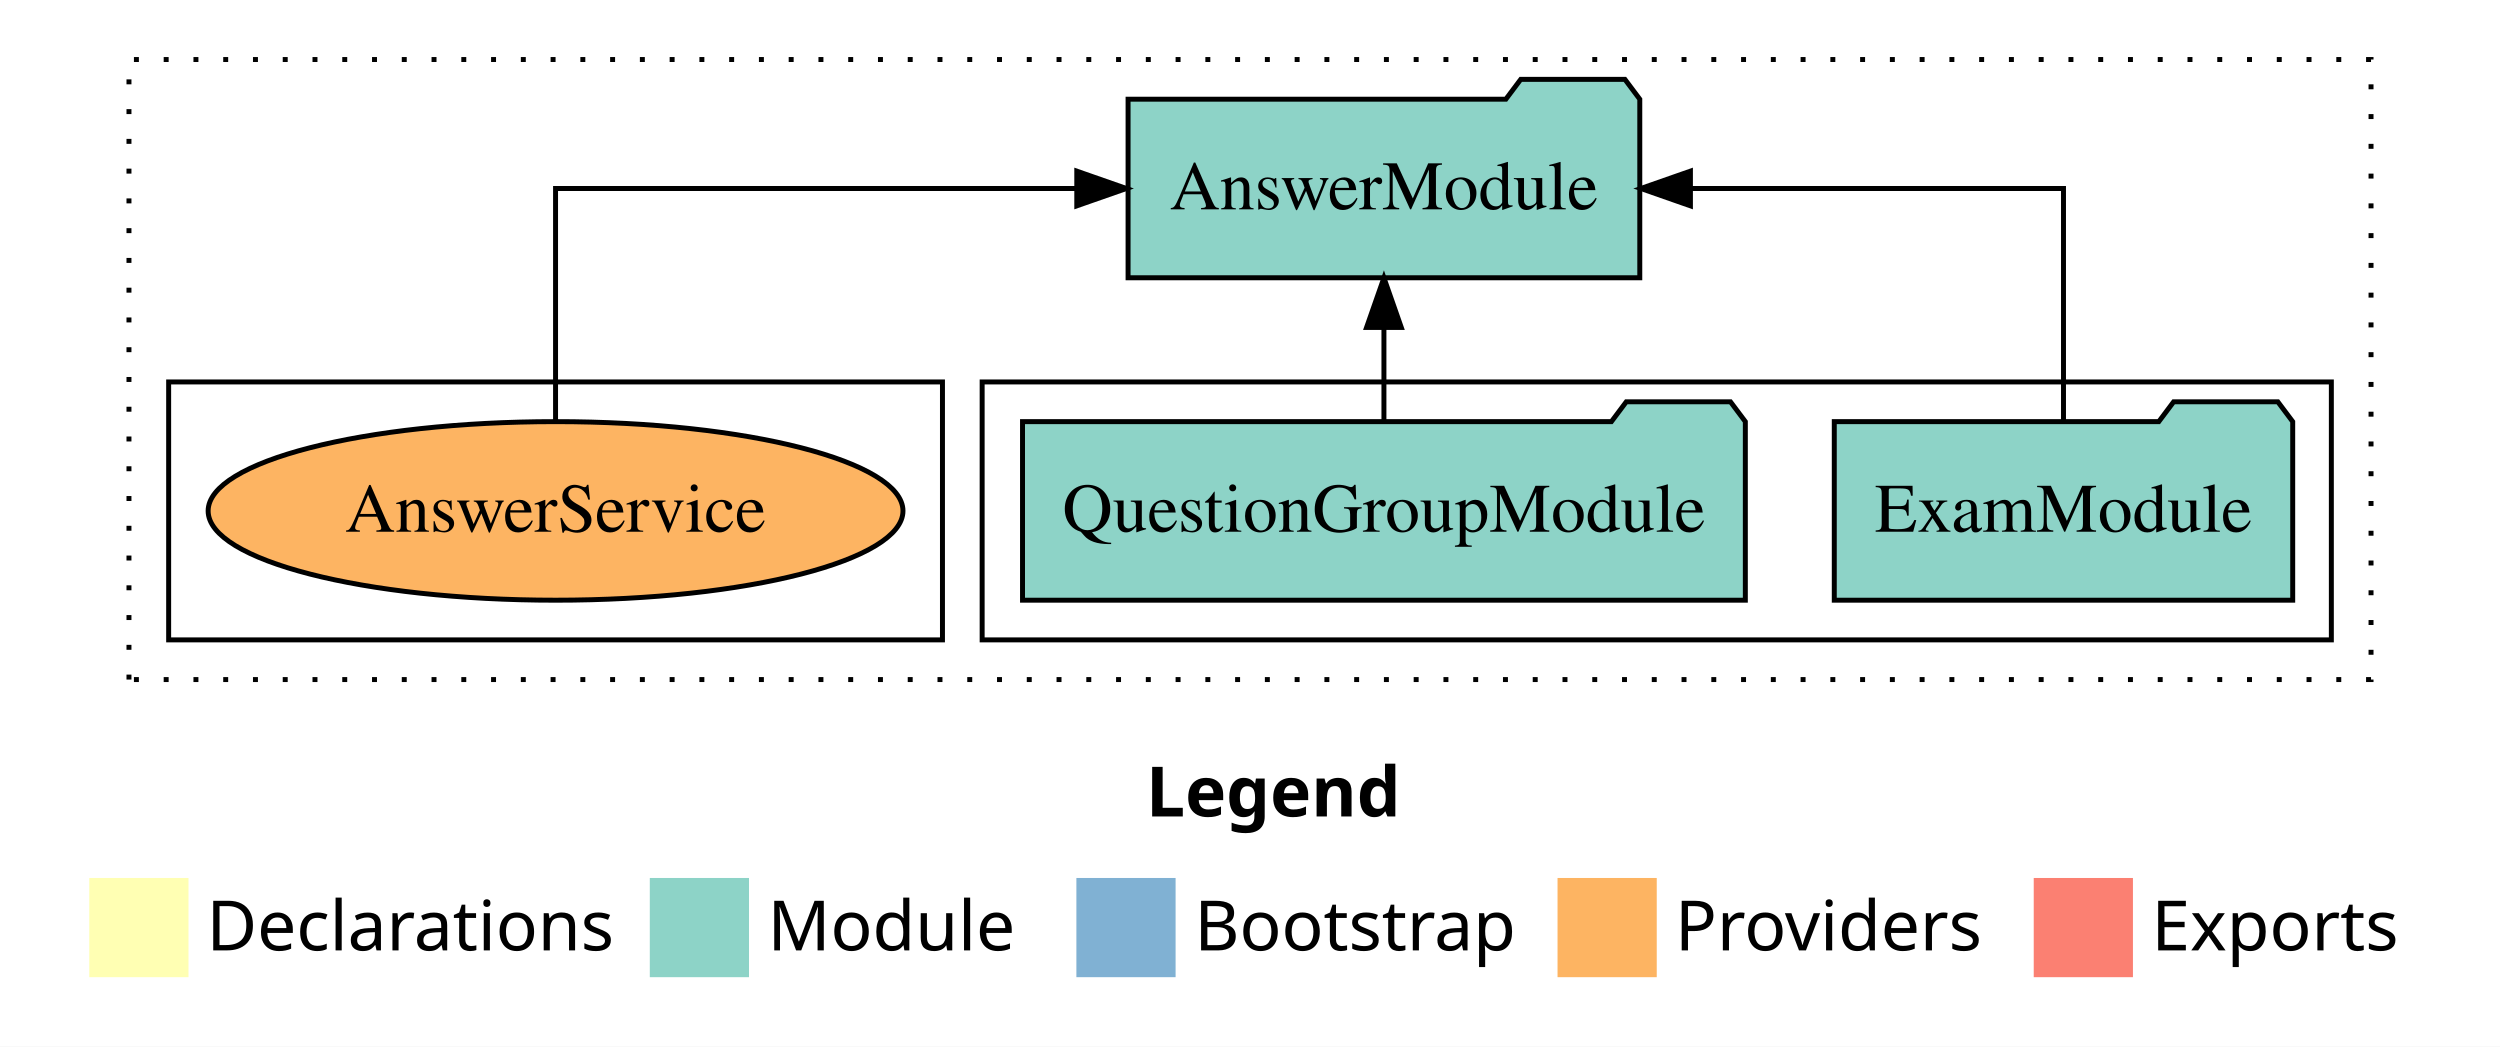
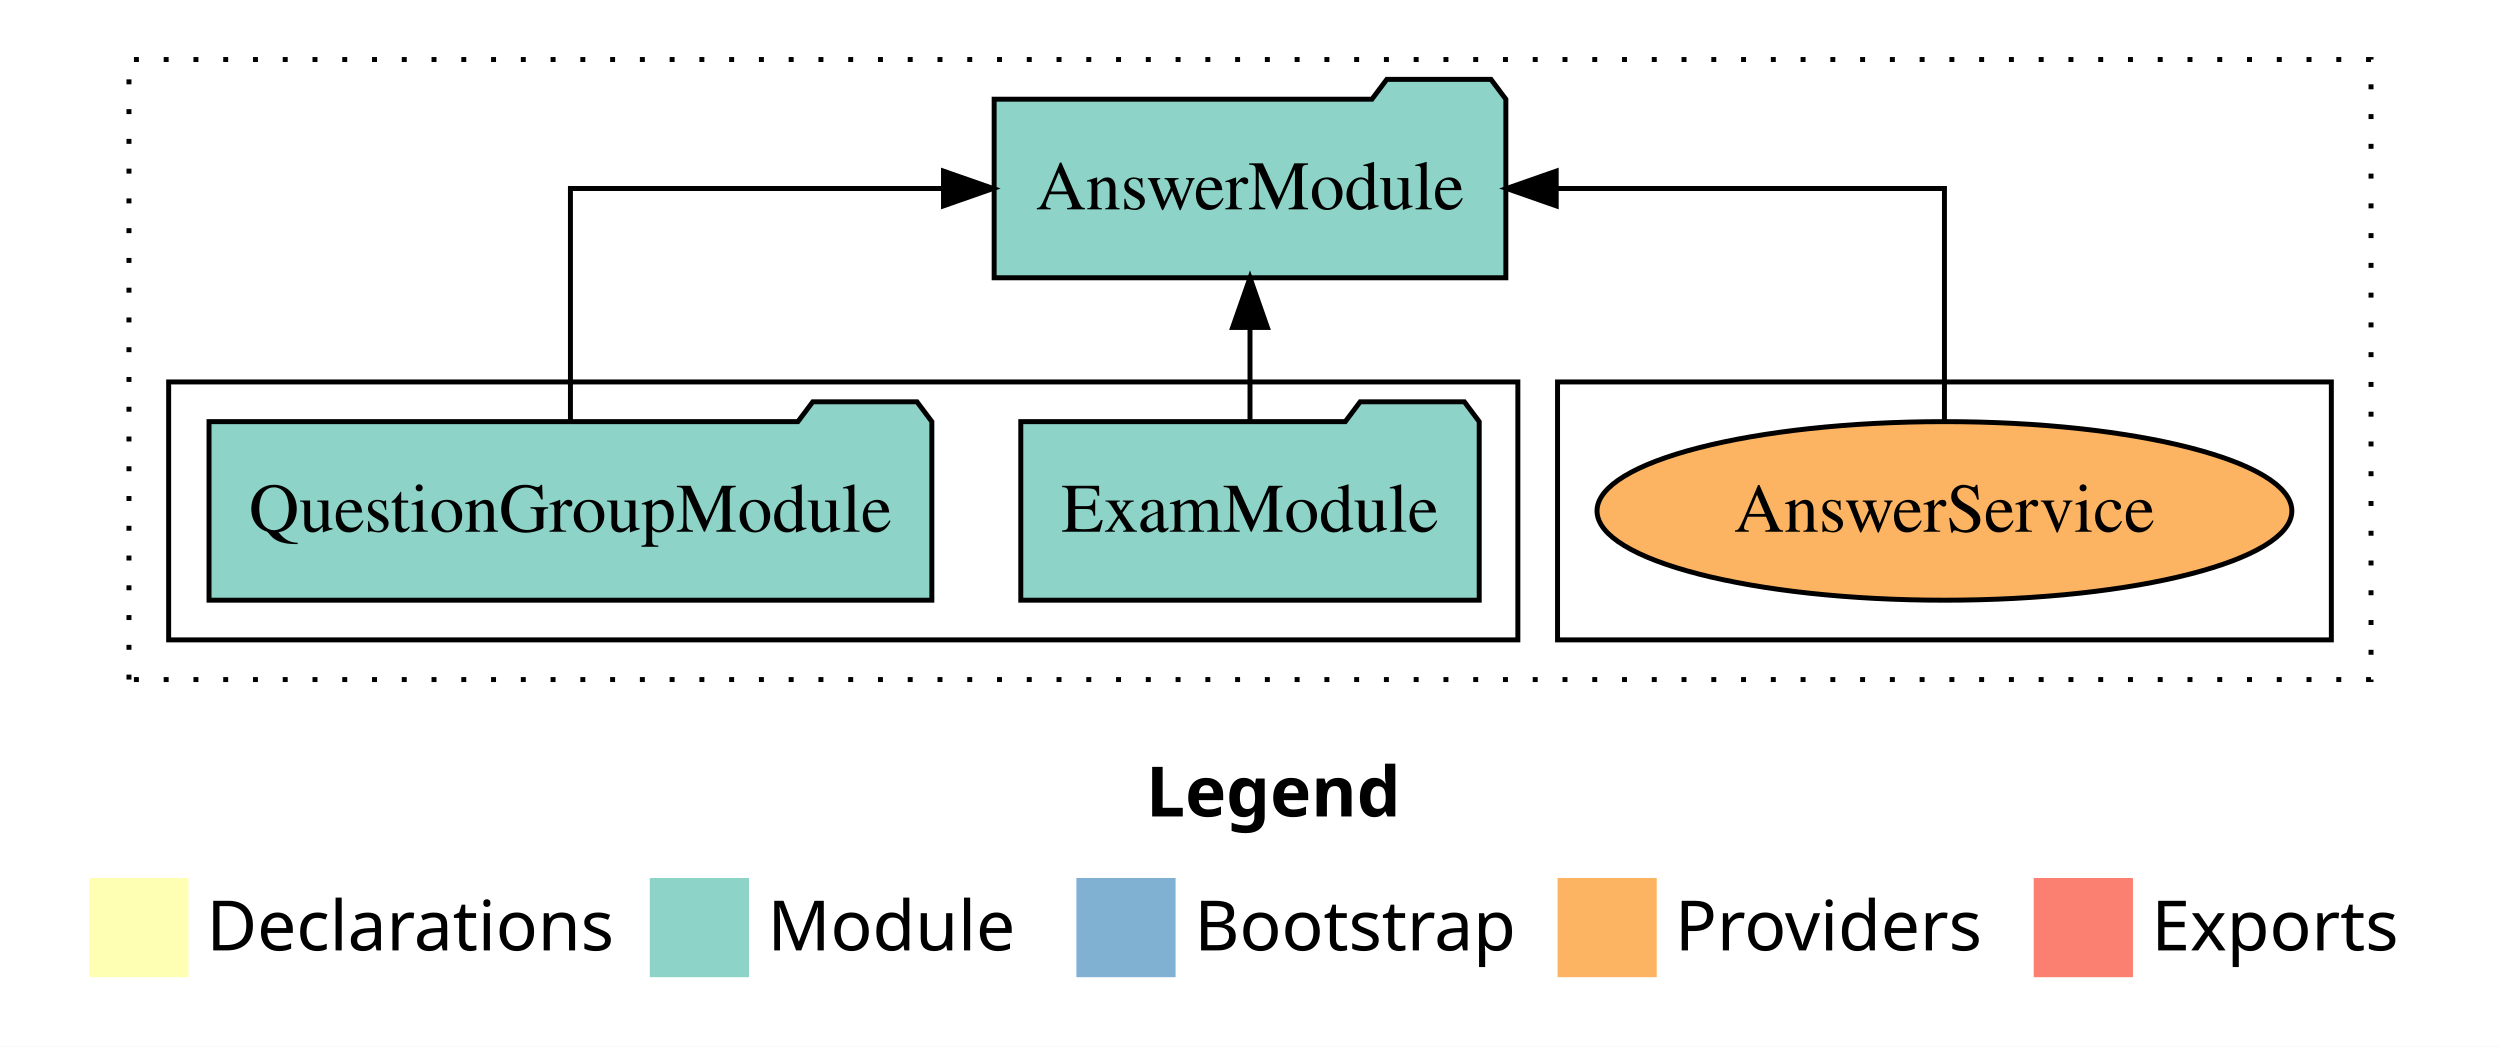
<svg xmlns="http://www.w3.org/2000/svg" width="504pt" height="211pt" viewBox="0.00 0.00 504.00 211.00">
  <g id="graph0" class="graph" transform="scale(1 1) rotate(0) translate(4 207)">
    <polygon fill="white" stroke="transparent" points="-4,4 -4,-207 500,-207 500,4 -4,4" />
    <text text-anchor="start" x="227.01" y="-42.4" font-family="sans-serif" font-weight="bold" font-size="14.00">Legend</text>
    <polygon fill="#ffffb3" stroke="transparent" points="14,-10 14,-30 34,-30 34,-10 14,-10" />
    <text text-anchor="start" x="37.63" y="-15.4" font-family="sans-serif" font-size="14.00">  Declarations</text>
    <polygon fill="#8dd3c7" stroke="transparent" points="127,-10 127,-30 147,-30 147,-10 127,-10" />
    <text text-anchor="start" x="150.73" y="-15.4" font-family="sans-serif" font-size="14.00">  Module</text>
    <polygon fill="#80b1d3" stroke="transparent" points="213,-10 213,-30 233,-30 233,-10 213,-10" />
    <text text-anchor="start" x="236.78" y="-15.4" font-family="sans-serif" font-size="14.00">  Bootstrap</text>
    <polygon fill="#fdb462" stroke="transparent" points="310,-10 310,-30 330,-30 330,-10 310,-10" />
    <text text-anchor="start" x="333.67" y="-15.4" font-family="sans-serif" font-size="14.00">  Providers</text>
    <polygon fill="#fb8072" stroke="transparent" points="406,-10 406,-30 426,-30 426,-10 406,-10" />
    <text text-anchor="start" x="429.73" y="-15.4" font-family="sans-serif" font-size="14.00">  Exports</text>
    <g id="clust1" class="cluster">
      <polygon fill="none" stroke="black" stroke-dasharray="1,5" points="22,-70 22,-195 474,-195 474,-70 22,-70" />
    </g>
+     <g id="clust6" class="cluster">
+       <polygon fill="none" stroke="black" points="310,-78 310,-130 466,-130 466,-78 310,-78" />
+     </g>
    <g id="clust3" class="cluster">
-       <polygon fill="none" stroke="black" points="194,-78 194,-130 466,-130 466,-78 194,-78" />
-     </g>
-     <g id="clust6" class="cluster">
-       <polygon fill="none" stroke="black" points="30,-78 30,-130 186,-130 186,-78 30,-78" />
+       <polygon fill="none" stroke="black" points="30,-78 30,-130 302,-130 302,-78 30,-78" />
    </g>
    <g id="node1" class="node">
-       <polygon fill="#8dd3c7" stroke="black" points="458.21,-122 455.21,-126 434.21,-126 431.21,-122 365.79,-122 365.79,-86 458.21,-86 458.21,-122" />
-       <text text-anchor="middle" x="412" y="-99.8" font-family="Times,serif" font-size="14.00">ExamModule</text>
+       <polygon fill="#8dd3c7" stroke="black" points="294.21,-122 291.21,-126 270.21,-126 267.21,-122 201.79,-122 201.79,-86 294.21,-86 294.21,-122" />
+       <text text-anchor="middle" x="248" y="-99.8" font-family="Times,serif" font-size="14.00">ExamModule</text>
    </g>
    <g id="node3" class="node">
-       <polygon fill="#8dd3c7" stroke="black" points="326.58,-187 323.58,-191 302.58,-191 299.58,-187 223.42,-187 223.42,-151 326.58,-151 326.58,-187" />
-       <text text-anchor="middle" x="275" y="-164.8" font-family="Times,serif" font-size="14.00">AnswerModule</text>
+       <polygon fill="#8dd3c7" stroke="black" points="299.58,-187 296.58,-191 275.58,-191 272.58,-187 196.42,-187 196.42,-151 299.58,-151 299.58,-187" />
+       <text text-anchor="middle" x="248" y="-164.8" font-family="Times,serif" font-size="14.00">AnswerModule</text>
    </g>
    <g id="edge1" class="edge">
-       <path fill="none" stroke="black" d="M412,-122.11C412,-141.34 412,-169 412,-169 412,-169 336.79,-169 336.79,-169" />
-       <polygon fill="black" stroke="black" points="336.79,-165.5 326.79,-169 336.79,-172.5 336.79,-165.5" />
+       <path fill="none" stroke="black" d="M248,-122.11C248,-122.11 248,-140.99 248,-140.99" />
+       <polygon fill="black" stroke="black" points="244.5,-140.99 248,-150.99 251.5,-140.99 244.5,-140.99" />
    </g>
    <g id="node2" class="node">
-       <polygon fill="#8dd3c7" stroke="black" points="347.86,-122 344.86,-126 323.86,-126 320.86,-122 202.14,-122 202.14,-86 347.86,-86 347.86,-122" />
-       <text text-anchor="middle" x="275" y="-99.8" font-family="Times,serif" font-size="14.00">QuestionGroupModule</text>
+       <polygon fill="#8dd3c7" stroke="black" points="183.86,-122 180.86,-126 159.86,-126 156.86,-122 38.14,-122 38.14,-86 183.86,-86 183.86,-122" />
+       <text text-anchor="middle" x="111" y="-99.8" font-family="Times,serif" font-size="14.00">QuestionGroupModule</text>
    </g>
    <g id="edge2" class="edge">
-       <path fill="none" stroke="black" d="M275,-122.11C275,-122.11 275,-140.99 275,-140.99" />
-       <polygon fill="black" stroke="black" points="271.5,-140.99 275,-150.99 278.5,-140.99 271.5,-140.99" />
+       <path fill="none" stroke="black" d="M111,-122.11C111,-141.34 111,-169 111,-169 111,-169 186.21,-169 186.21,-169" />
+       <polygon fill="black" stroke="black" points="186.21,-172.5 196.21,-169 186.21,-165.5 186.21,-172.5" />
    </g>
    <g id="node4" class="node">
-       <ellipse fill="#fdb462" stroke="black" cx="108" cy="-104" rx="70.04" ry="18" />
-       <text text-anchor="middle" x="108" y="-99.8" font-family="Times,serif" font-size="14.00">AnswerService</text>
+       <ellipse fill="#fdb462" stroke="black" cx="388" cy="-104" rx="70.04" ry="18" />
+       <text text-anchor="middle" x="388" y="-99.8" font-family="Times,serif" font-size="14.00">AnswerService</text>
    </g>
    <g id="edge3" class="edge">
-       <path fill="none" stroke="black" d="M108,-122.11C108,-141.34 108,-169 108,-169 108,-169 213.08,-169 213.08,-169" />
-       <polygon fill="black" stroke="black" points="213.08,-172.5 223.08,-169 213.08,-165.5 213.08,-172.5" />
+       <path fill="none" stroke="black" d="M388,-122.11C388,-141.34 388,-169 388,-169 388,-169 309.73,-169 309.73,-169" />
+       <polygon fill="black" stroke="black" points="309.73,-165.5 299.73,-169 309.73,-172.5 309.73,-165.5" />
    </g>
  </g>
</svg>
